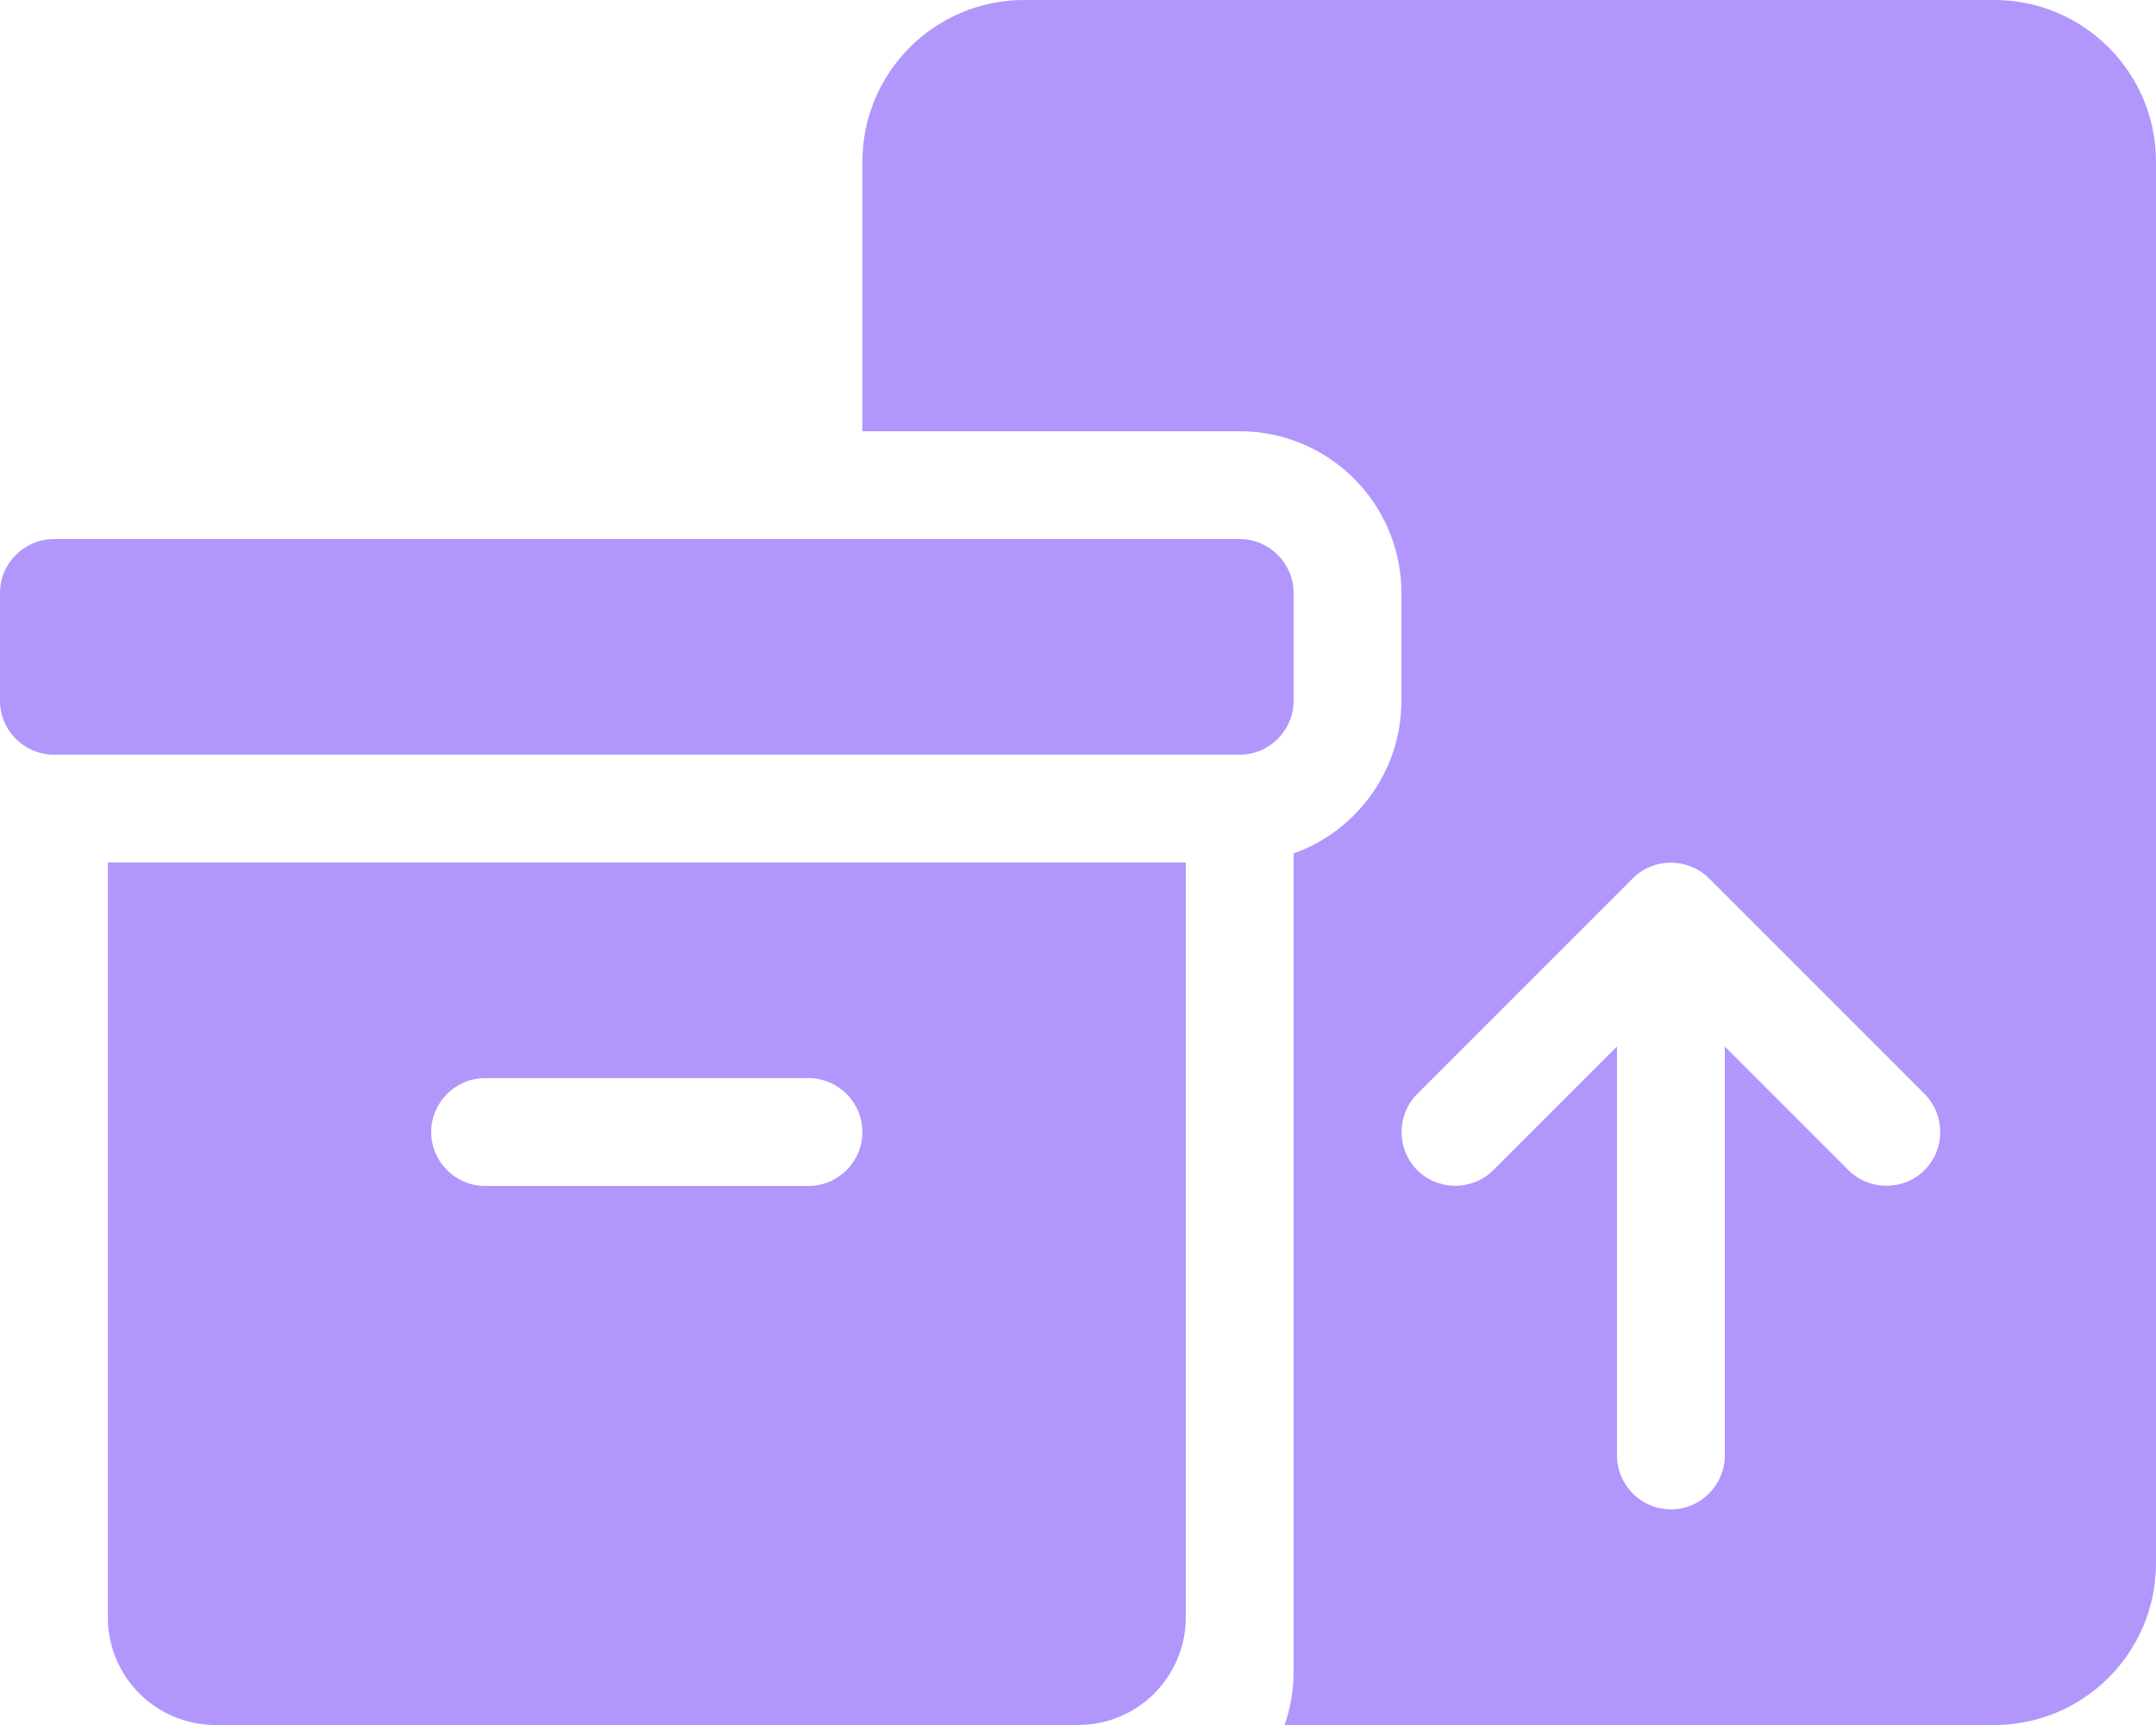
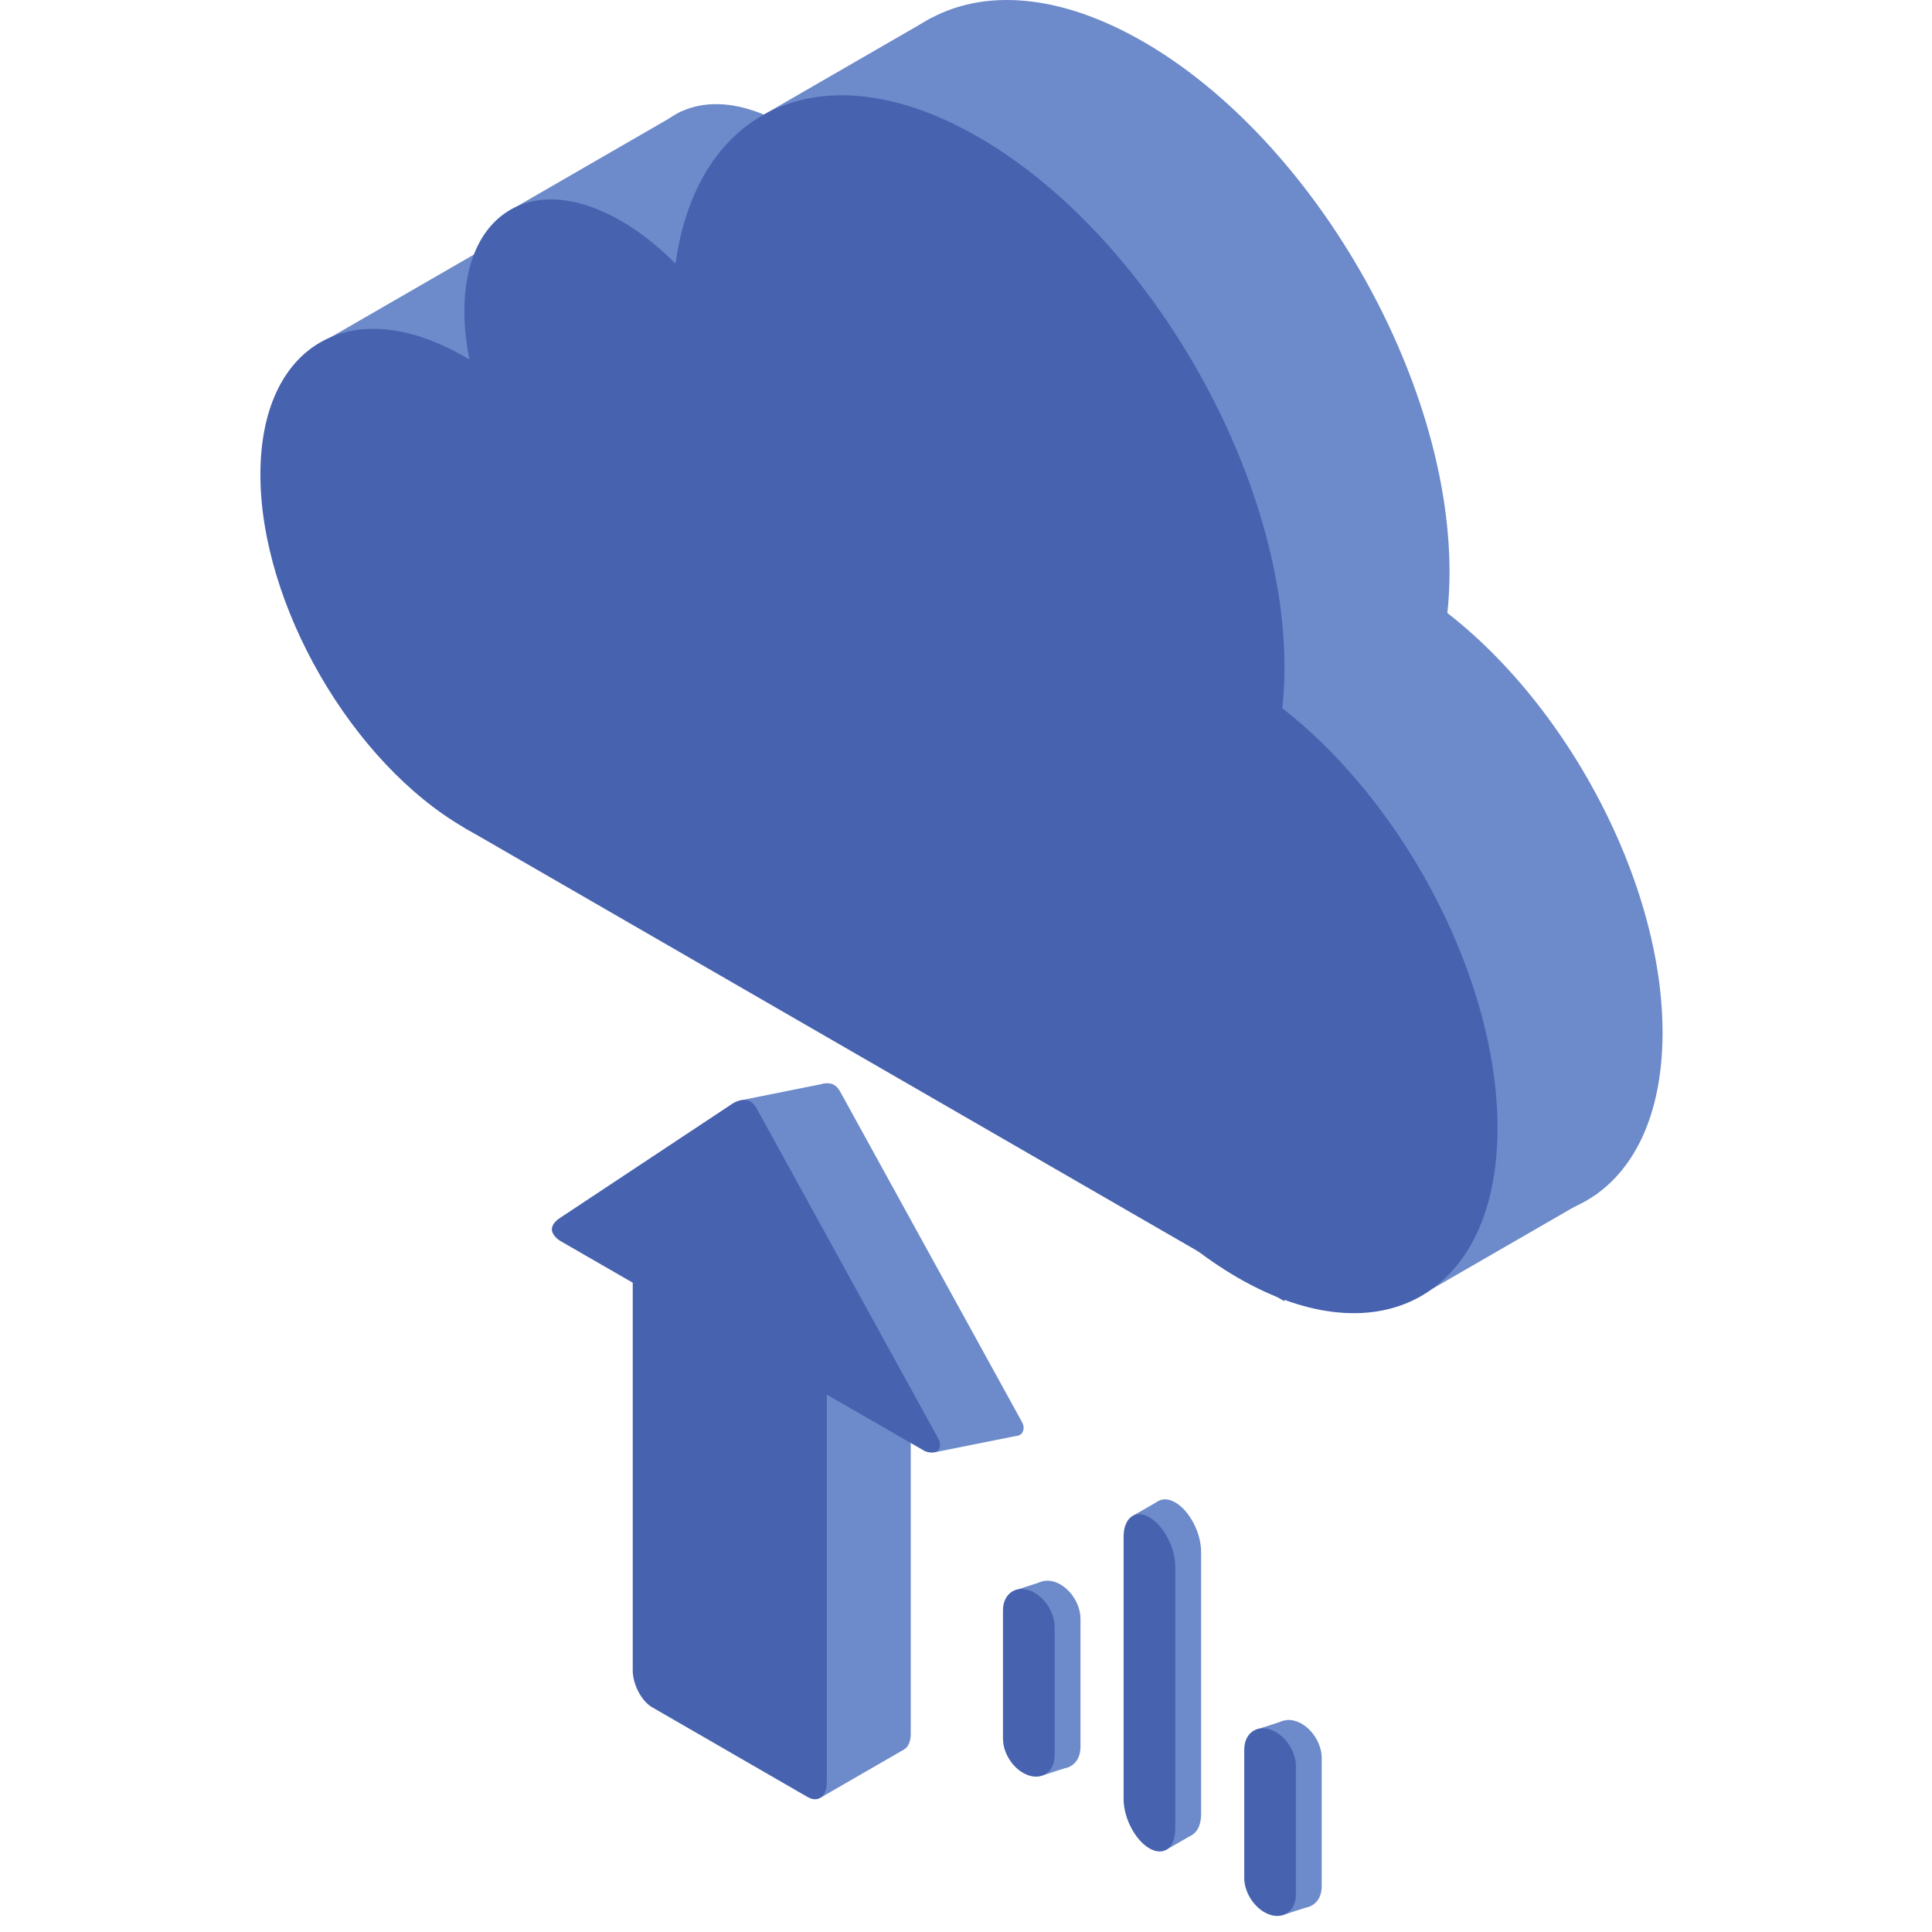
- <svg xmlns="http://www.w3.org/2000/svg" height="20" width="25" viewBox="0 0 640 512">
-   <path fill="#B197FC" d="M256 48c0-26.5 21.5-48 48-48H592c26.5 0 48 21.5 48 48V464c0 26.5-21.5 48-48 48H381.3c1.8-5 2.7-10.4 2.7-16V253.3c18.6-6.6 32-24.4 32-45.3V176c0-26.5-21.5-48-48-48H256V48zM571.3 347.3c6.2-6.2 6.2-16.4 0-22.6l-64-64c-6.2-6.2-16.4-6.2-22.6 0l-64 64c-6.2 6.2-6.2 16.4 0 22.6s16.4 6.2 22.6 0L480 310.6V432c0 8.8 7.2 16 16 16s16-7.2 16-16V310.6l36.7 36.7c6.2 6.2 16.4 6.2 22.6 0zM0 176c0-8.8 7.2-16 16-16H368c8.8 0 16 7.2 16 16v32c0 8.8-7.2 16-16 16H16c-8.8 0-16-7.2-16-16V176zm352 80V480c0 17.7-14.3 32-32 32H64c-17.7 0-32-14.3-32-32V256H352zM144 320c-8.8 0-16 7.2-16 16s7.2 16 16 16h96c8.8 0 16-7.2 16-16s-7.2-16-16-16H144z" />
+ <svg xmlns="http://www.w3.org/2000/svg" width="800px" height="800px" viewBox="0 0 1024 1024" class="icon" version="1.1">
+   <path d="M479.152 927.263l-44.477 25.68-8.023-52.651 52.5 26.971z" fill="#6D8ACA" />
+   <path d="M482.714 710.978c0-7.569-4.612-16.375-10.284-19.652l-82.294-47.513c-5.681-3.277-10.284 0.205-10.284 7.773v207.969c0 7.569 4.604 16.375 10.284 19.652l82.294 47.513c5.672 3.277 10.284-0.205 10.284-7.773V710.978zM343.379 666.376l-5.102 2.956 3.998 2.306 5.111-2.947-4.007-2.315z" fill="#6D8ACA" />
+   <path d="M383.039 643.518l-6.055 3.499 3.971 2.288 6.055-3.499-3.971-2.288z" fill="#6D8ACA" />
+   <path d="M438.228 736.658c0-7.569-4.604-16.375-10.284-19.652l-82.294-47.513c-5.672-3.277-10.284 0.205-10.284 7.782v207.96c0 7.569 4.612 16.375 10.284 19.652l82.294 47.513c5.681 3.277 10.284-0.205 10.284-7.773V736.658z" fill="#4762AF" />
+   <path d="M395.95 647.757c-5.601-3.241-14.096-3.588-18.948-0.792l-35.181 20.32 89.604 51.725 43.97-25.386-79.444-45.866zM636.607 822.469c0-10.071-6.135-21.789-13.695-26.152-7.551-4.363-13.686 0.276-13.686 10.347v138.952c0 10.08 6.135 21.798 13.686 26.161 7.56 4.363 13.695-0.276 13.695-10.347V822.469z" fill="#6D8ACA" />
+   <path d="M606.893 800.145c5.601-3.232 13.953-3.66 18.646-0.953 4.693 2.707 3.954 7.533-1.647 10.765-5.61 3.241-13.962 3.669-18.655 0.962-4.693-2.716-3.954-7.542 1.656-10.774z" fill="#6D8ACA" />
+   <path d="M614.248 795.435l-13.882 8.014 8.094 4.666 13.882-8.014-8.094-4.666zM624.203 967.582l-13.917 8.041 8.094 4.666 13.909-8.032-8.085-4.675z" fill="#6D8ACA" />
+   <path d="M622.912 830.376c0-10.071-6.126-21.798-13.686-26.161-7.56-4.363-13.695 0.276-13.695 10.356v138.952c0 10.071 6.135 21.798 13.695 26.161 7.56 4.363 13.686-0.276 13.686-10.356V830.376z" fill="#4762AF" />
+   <path d="M572.674 857.97c0-8.343-6.135-17.105-13.695-19.545-7.551-2.44-13.686 2.351-13.686 10.694v67.94c0 8.343 6.135 17.105 13.686 19.545 7.56 2.44 13.695-2.351 13.695-10.694v-67.94z" fill="#6D8ACA" />
+   <path d="M543.958 841.461c5.12-1.656 12.662-1.906 16.829-0.552 4.176 1.345 3.41 3.784-1.71 5.432-5.12 1.656-12.671 1.906-16.838 0.561-4.176-1.353-3.401-3.784 1.719-5.441z" fill="#6D8ACA" />
+   <path d="M551.829 838.425l-13.873 4.488 6.562 2.119 13.882-4.488-6.571-2.119zM560.261 934.262l-13.909 4.488 6.598 2.137 13.909-4.497-6.598-2.128z" fill="#6D8ACA" />
+   <path d="M558.979 862.387c0-8.343-6.135-17.096-13.686-19.536-7.56-2.44-13.695 2.351-13.695 10.694v67.94c0 8.343 6.135 17.096 13.695 19.536 7.551 2.449 13.686-2.351 13.686-10.694v-67.94z" fill="#4762AF" />
+   <path d="M700.54 931.796c0-8.343-6.135-17.105-13.686-19.545-7.56-2.44-13.695 2.351-13.695 10.703v67.931c0 8.343 6.135 17.105 13.695 19.545 7.551 2.44 13.686-2.351 13.686-10.694v-67.94z" fill="#6D8ACA" />
+   <path d="M671.824 915.287c5.12-1.656 12.671-1.906 16.838-0.552 4.176 1.345 3.401 3.784-1.71 5.441-5.12 1.647-12.671 1.897-16.838 0.552-4.176-1.345-3.41-3.784 1.71-5.441z" fill="#6D8ACA" />
+   <path d="M679.704 912.251l-13.882 4.488 6.571 2.119 13.882-4.479-6.571-2.128zM688.136 1008.088l-13.909 4.488 6.598 2.137 13.909-4.497-6.598-2.128z" fill="#6D8ACA" />
+   <path d="M686.854 936.221c0-8.352-6.135-17.105-13.695-19.545-7.551-2.44-13.686 2.351-13.686 10.694v67.94c0 8.343 6.135 17.105 13.686 19.545 7.56 2.44 13.695-2.351 13.695-10.703v-67.931z" fill="#4762AF" />
+   <path d="M341.518 648.986c-1.808-1.051-4.399-3.321-4.701-5.859-0.258-2.182 1.407-4.577 4.114-6.375l91.403-60.567c2.297-1.523 4.612-2.11 6.571-2.03a7.836 7.836 0 0 1 1.327 0.16c2.199 0.463 3.74 1.843 5.289 4.657l96.256 174.925c1.532 2.787 0.472 5.521-0.846 6.429-2.297 1.576-6.393-0.071-6.393-0.071S375.363 668.522 341.518 648.986z" fill="#6D8ACA" />
+   <path d="M495.625 769.693l44.219-8.869-64.841-38.894 20.622 47.763zM392.273 583.254l44.78-8.984 2.609 9.038-33.329 13.828-14.06-13.882z" fill="#6D8ACA" />
+   <path d="M297.228 657.872c-1.816-1.042-4.408-3.312-4.71-5.85-0.258-2.19 1.407-4.586 4.123-6.375l91.394-60.567c2.849-1.888 5.708-2.342 7.907-1.879 2.199 0.472 3.74 1.852 5.289 4.666l96.247 174.916c1.54 2.787 0.481 5.521-0.837 6.429-2.297 1.585-6.393-0.062-6.393-0.062S331.064 677.408 297.228 657.872z" fill="#4762AF" />
+   <path d="M333.62 138.537c59.677 34.451 108.125 118.365 108.125 187.267 0 68.911-48.448 96.879-108.125 62.428-59.668-34.46-108.116-118.365-108.116-187.276 0-68.902 48.448-96.87 108.116-62.419zM743.61 309.001c75.936 43.845 137.581 150.625 137.581 238.306 0 87.681-61.645 123.271-137.581 79.435C667.674 582.898 606.03 476.117 606.03 388.436c0-87.681 61.645-123.271 137.581-79.435z" fill="#6D8ACA" />
+   <path d="M416.564 66.519c45.777 26.428 82.944 90.797 82.944 143.662 0 52.856-37.167 74.315-82.944 47.879-45.777-26.428-82.944-90.797-82.944-143.653s37.167-74.315 82.944-47.887z" fill="#6D8ACA" />
+   <path d="M606.03 22.131c89.542 51.707 162.246 177.623 162.246 281.02 0 103.397-72.704 145.372-162.246 93.673-89.551-51.698-162.246-177.614-162.246-281.02 0-103.397 72.695-145.372 162.246-93.673z" fill="#6D8ACA" />
+   <path d="M768.275 389.478L333.62 138.537V388.232l434.655 250.942V389.478z" fill="#6D8ACA" />
+   <path d="M846.722 590.885l-87.485 50.505v41.663l87.485-50.514v-41.654zM493.755 9.406L401.515 62.663V86.998l92.24-53.248V9.406zM360.974 59.137l-90.53 52.277v56.827l90.53-52.268V59.137zM256.259 131.992l-82.997 47.914v38.876l82.997-47.914v-38.876z" fill="#6D8ACA" />
+   <path d="M246.135 189.042c59.677 34.451 108.125 118.365 108.125 187.276 0 68.902-48.448 96.87-108.125 62.419C186.467 404.286 138.019 320.372 138.019 251.47c0-68.911 48.448-96.879 108.116-62.428zM656.125 359.515c75.936 43.836 137.59 150.617 137.59 238.297 0 87.681-61.654 123.28-137.59 79.435-75.936-43.836-137.581-150.617-137.581-238.297 0-87.69 61.645-123.28 137.581-79.435z" fill="#4762AF" />
+   <path d="M329.079 117.024c45.777 26.428 82.944 90.806 82.944 143.662s-37.167 74.315-82.944 47.887c-45.777-26.428-82.944-90.806-82.944-143.662s37.167-74.315 82.944-47.887z" fill="#4762AF" />
+   <path d="M518.545 72.645c89.542 51.698 162.246 177.614 162.246 281.02 0 103.397-72.704 145.372-162.246 93.665-89.551-51.698-162.246-177.614-162.246-281.011 0-103.397 72.695-145.372 162.246-93.673z" fill="#4762AF" />
+   <path d="M680.79 439.992L246.135 189.042v249.695l434.655 250.942V439.992z" fill="#4762AF" />
</svg>
